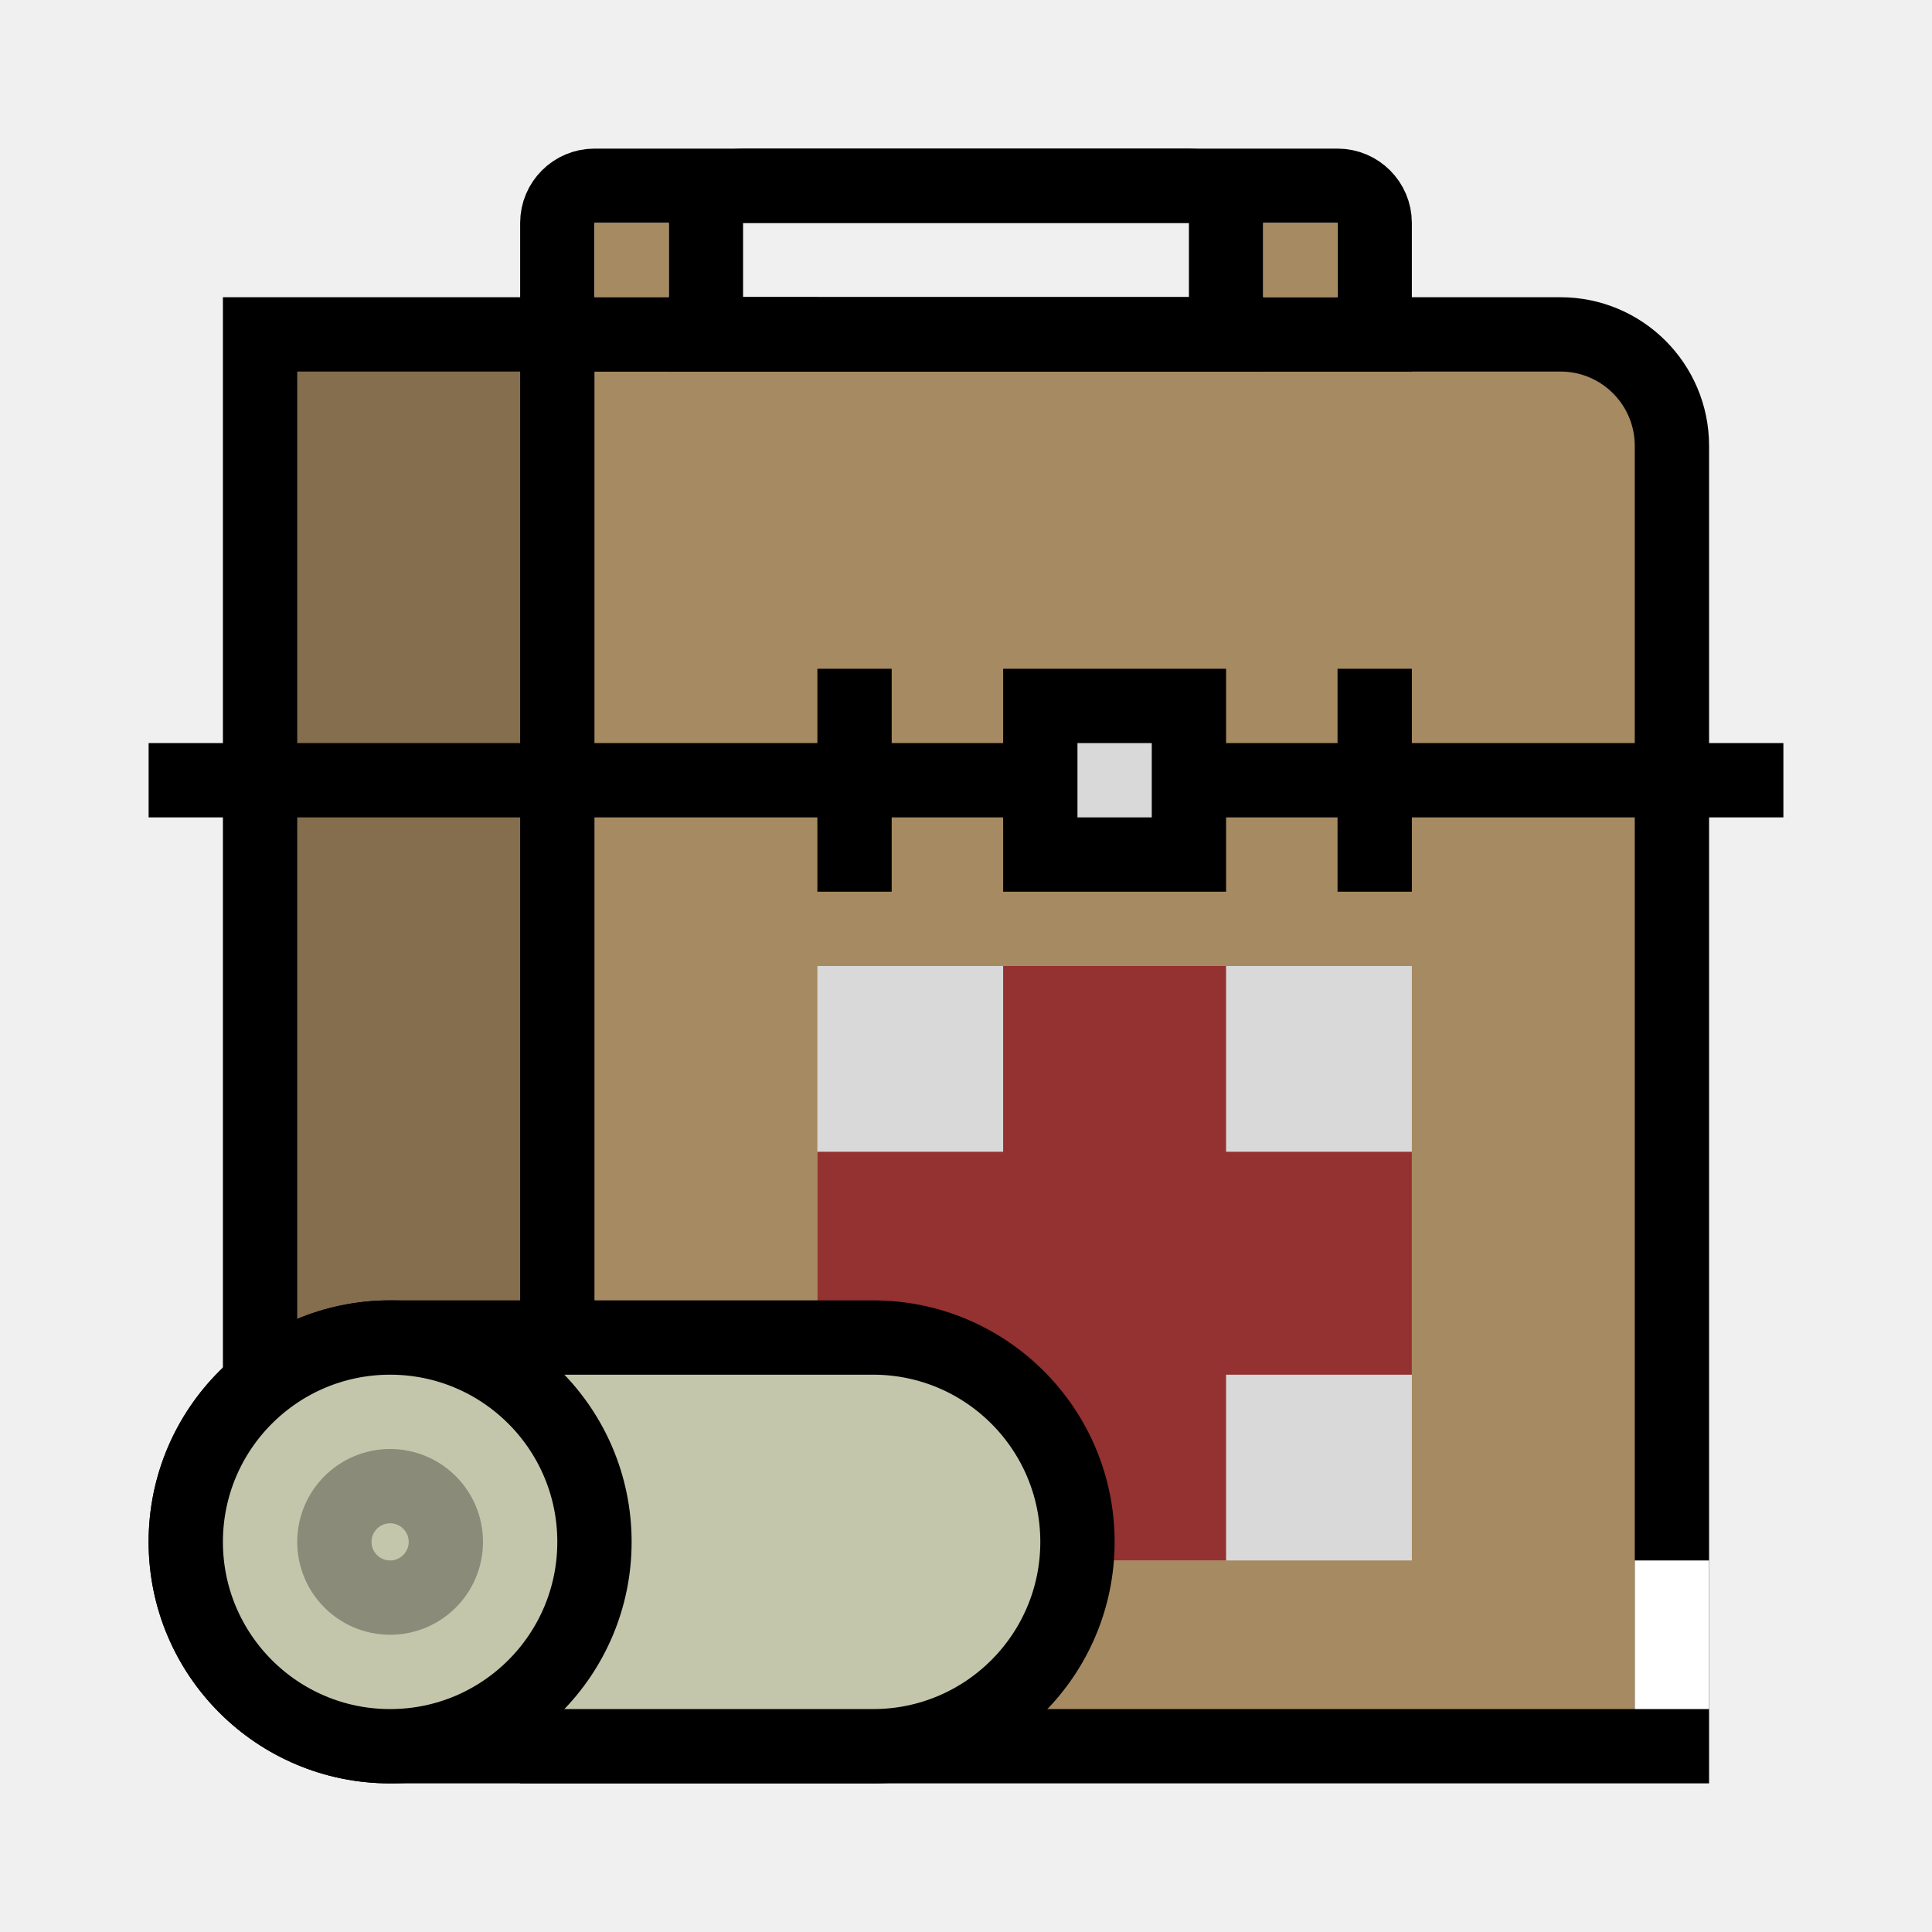
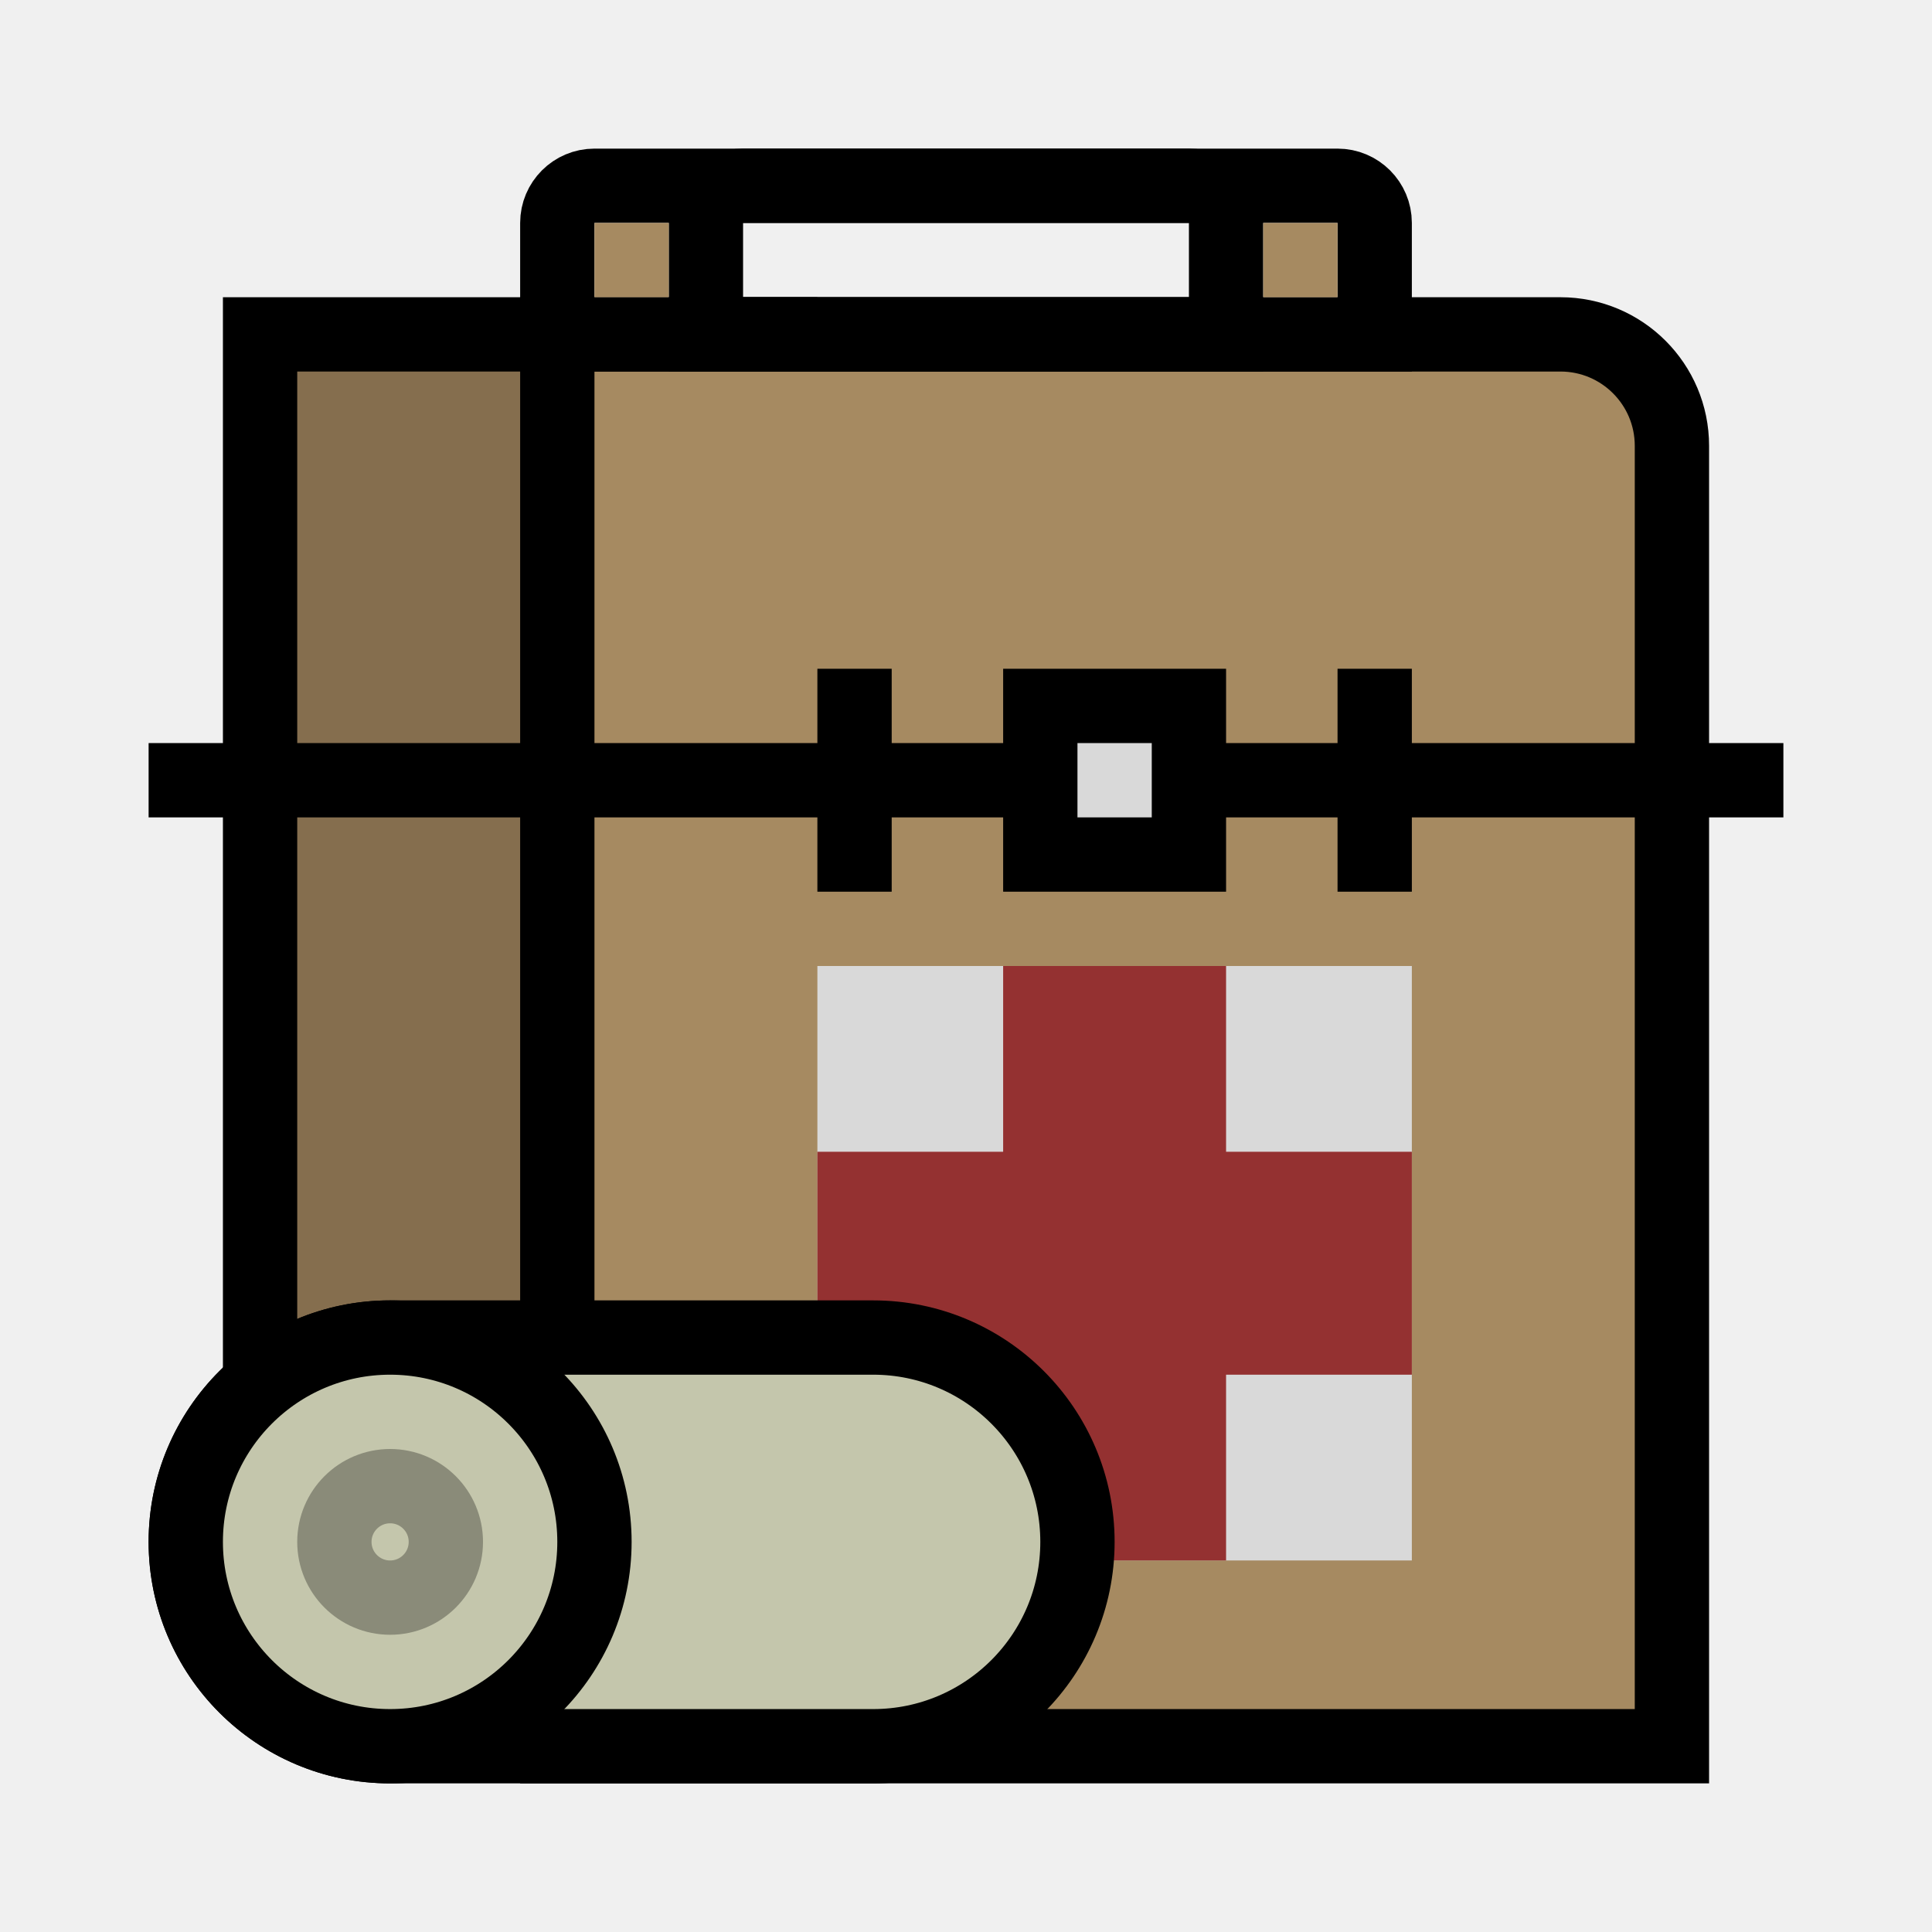
<svg xmlns="http://www.w3.org/2000/svg" width="52" height="52" viewBox="0 0 52 52" fill="none">
  <rect x="7" y="9" width="14" height="36" fill="#A68A61" />
  <rect x="7" y="9" width="14" height="36" fill="black" fill-opacity="0.2" />
  <rect x="7" y="9" width="14" height="36" stroke="black" stroke-width="2" />
  <path d="M15 9H42C43.657 9 45 10.343 45 12V47H15V9Z" fill="#A68A61" stroke="black" stroke-width="2" />
  <path d="M4 21L48 21" stroke="black" stroke-width="2" />
  <rect x="22.5" y="18.5" width="1" height="5" fill="#D9D9D9" stroke="black" />
  <rect x="36.5" y="18.5" width="1" height="5" fill="#D9D9D9" stroke="black" />
  <rect x="28" y="19" width="4" height="4" fill="#D9D9D9" stroke="black" stroke-width="2" />
  <rect x="22" y="26" width="16" height="16" fill="#D9D9D9" />
  <rect x="27" y="26" width="6" height="16" fill="#943131" />
  <rect x="38" y="31" width="6" height="16" transform="rotate(90 38 31)" fill="#943131" />
  <rect x="5" y="36" width="24" height="11" rx="5.5" fill="#C4C6AC" stroke="black" stroke-width="2" />
  <rect x="5" y="36" width="11" height="11" rx="5.5" fill="#C4C6AC" stroke="black" stroke-width="2" />
  <rect opacity="0.3" x="9" y="40" width="3" height="3" rx="1.5" fill="#C4C6AC" stroke="black" stroke-width="2" />
-   <path d="M16 5H32C32.552 5 33 5.448 33 6V9H15V6C15 5.448 15.448 5 16 5Z" stroke="black" stroke-width="2" />
-   <path d="M20 5H36C36.552 5 37 5.448 37 6V9H19V6C19 5.448 19.448 5 20 5Z" stroke="black" stroke-width="2" />
+   <path d="M15 6C15 5.448 15.448 5 16 5H32C32.552 5 33 5.448 33 6V9H15V6Z" stroke="black" stroke-width="2" />
+   <path d="M19 6C19 5.448 19.448 5 20 5H36C36.552 5 37 5.448 37 6V9H19V6Z" stroke="black" stroke-width="2" />
  <rect x="16" y="6" width="2" height="2" fill="#A68A61" />
  <rect x="34" y="6" width="2" height="2" fill="#A68A61" />
-   <rect x="44" y="42" width="2" height="4" fill="white" />
</svg>
